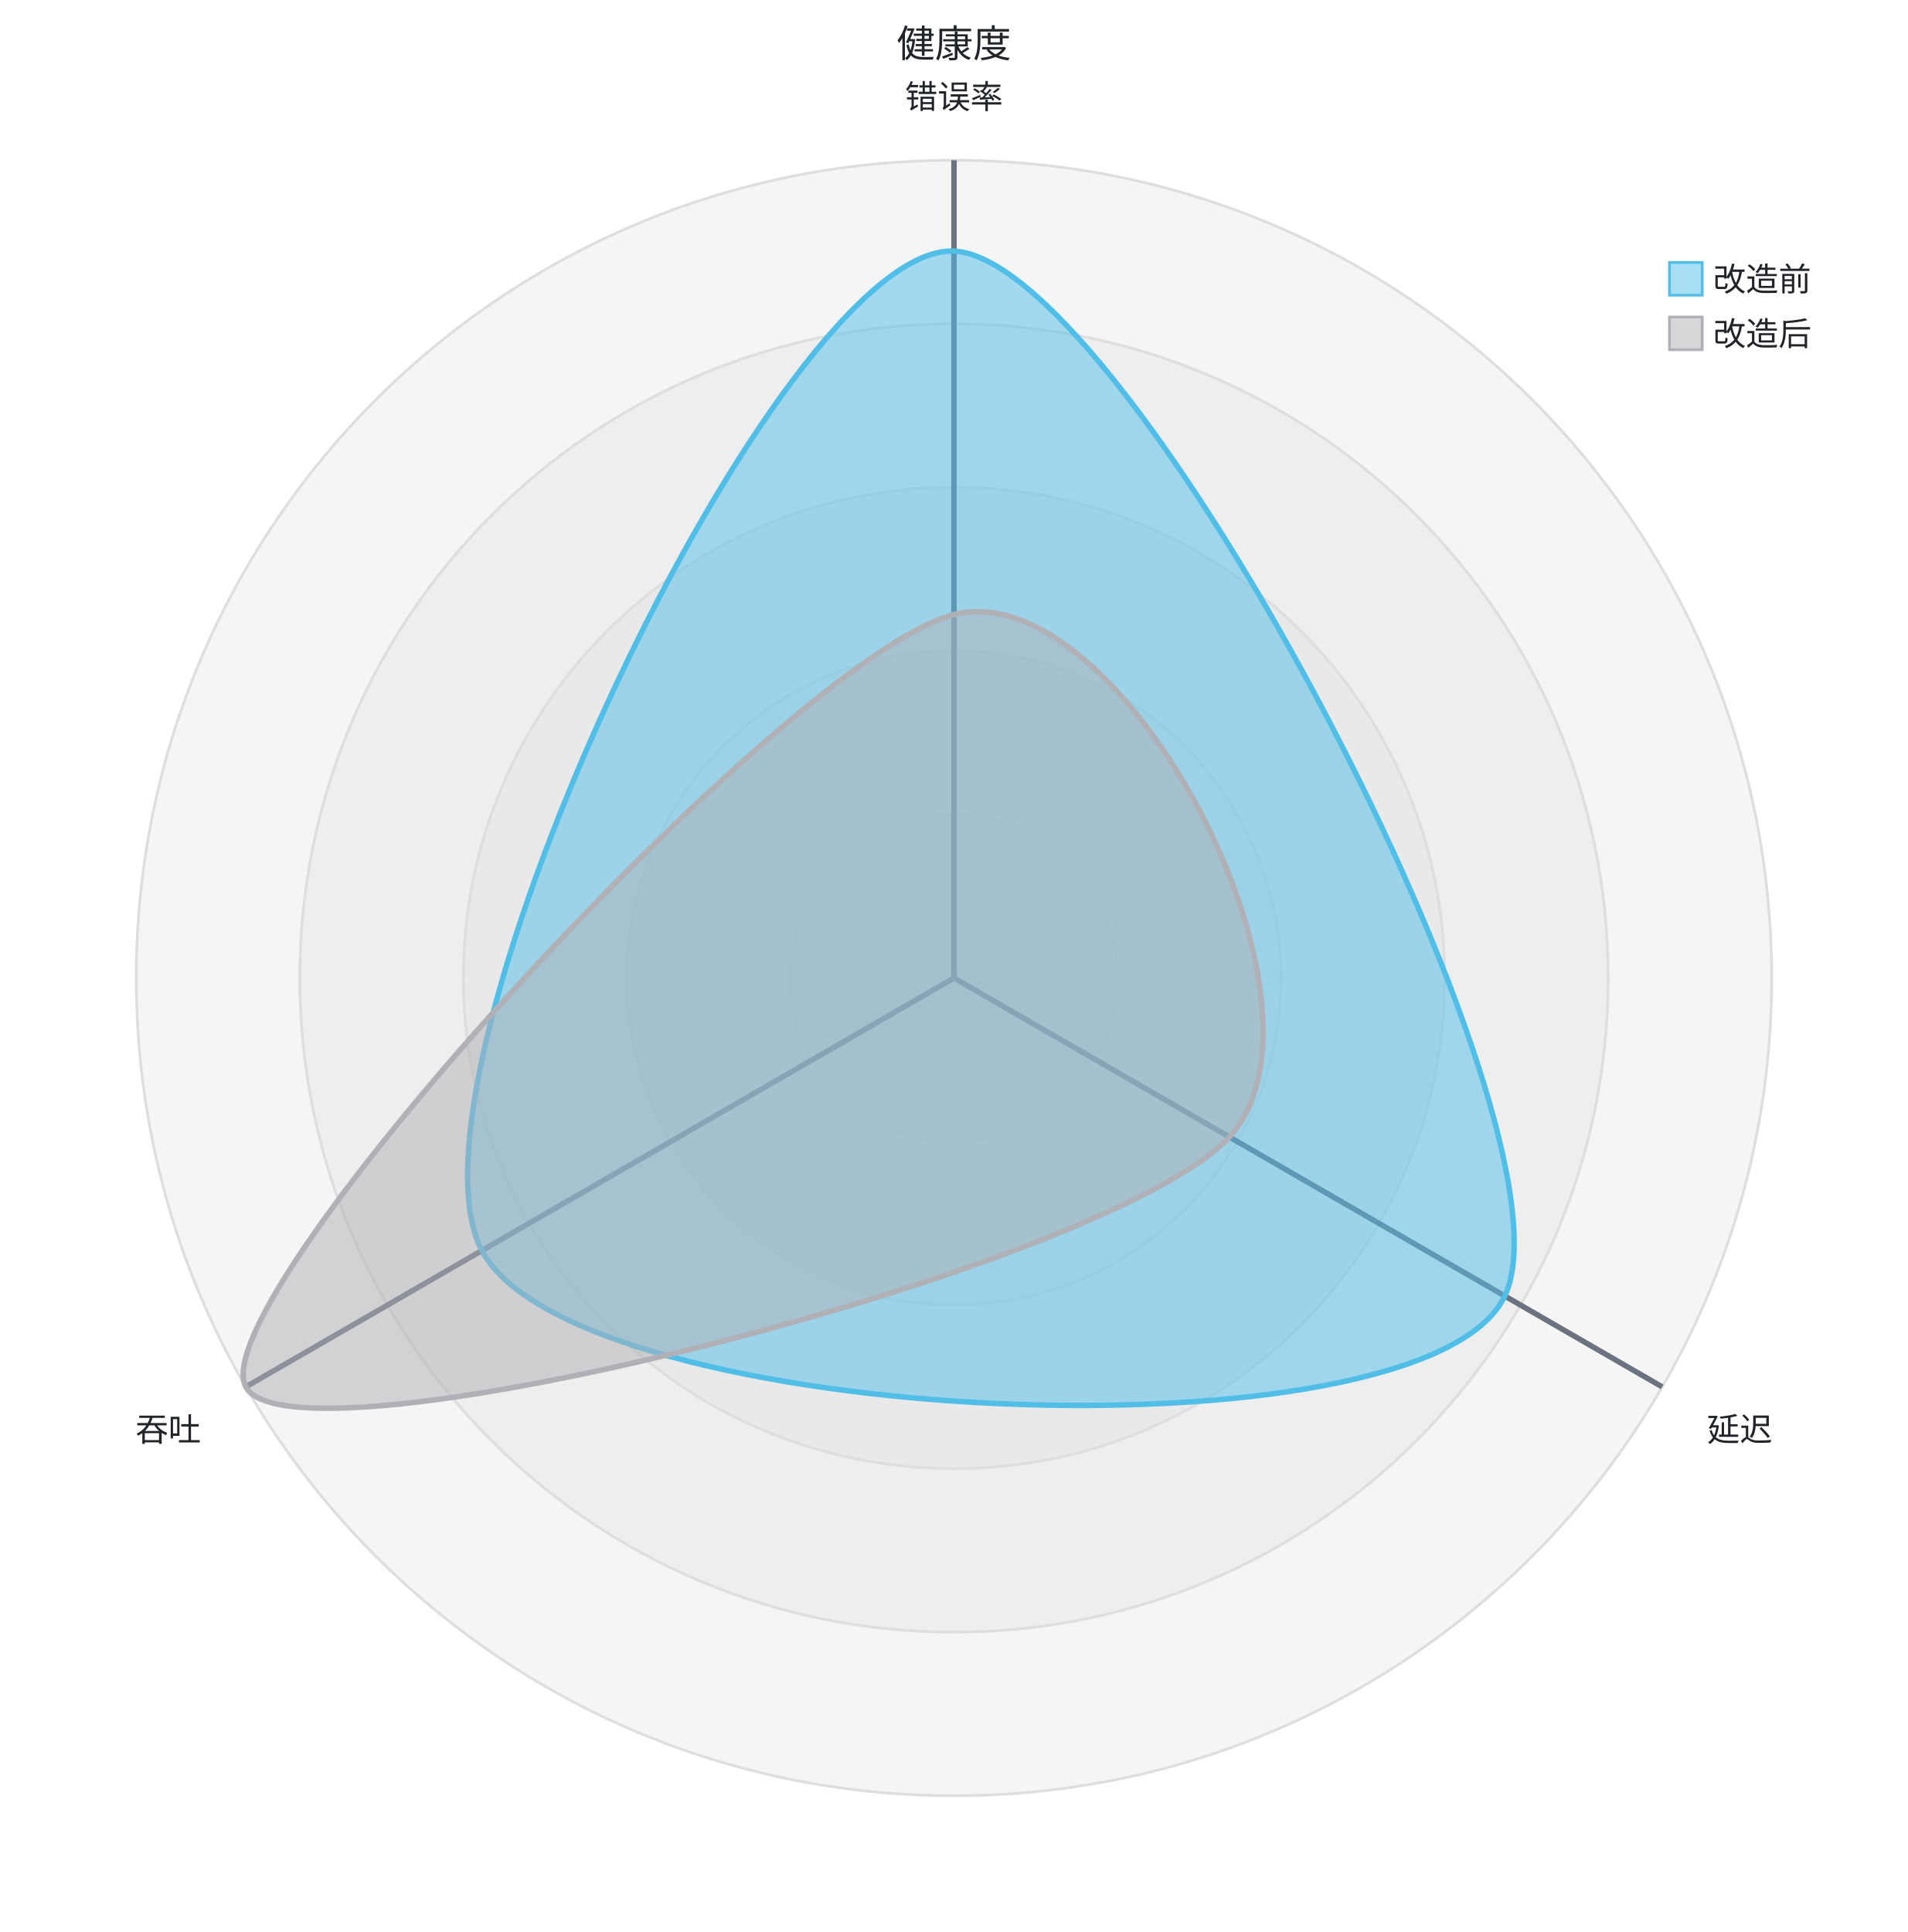
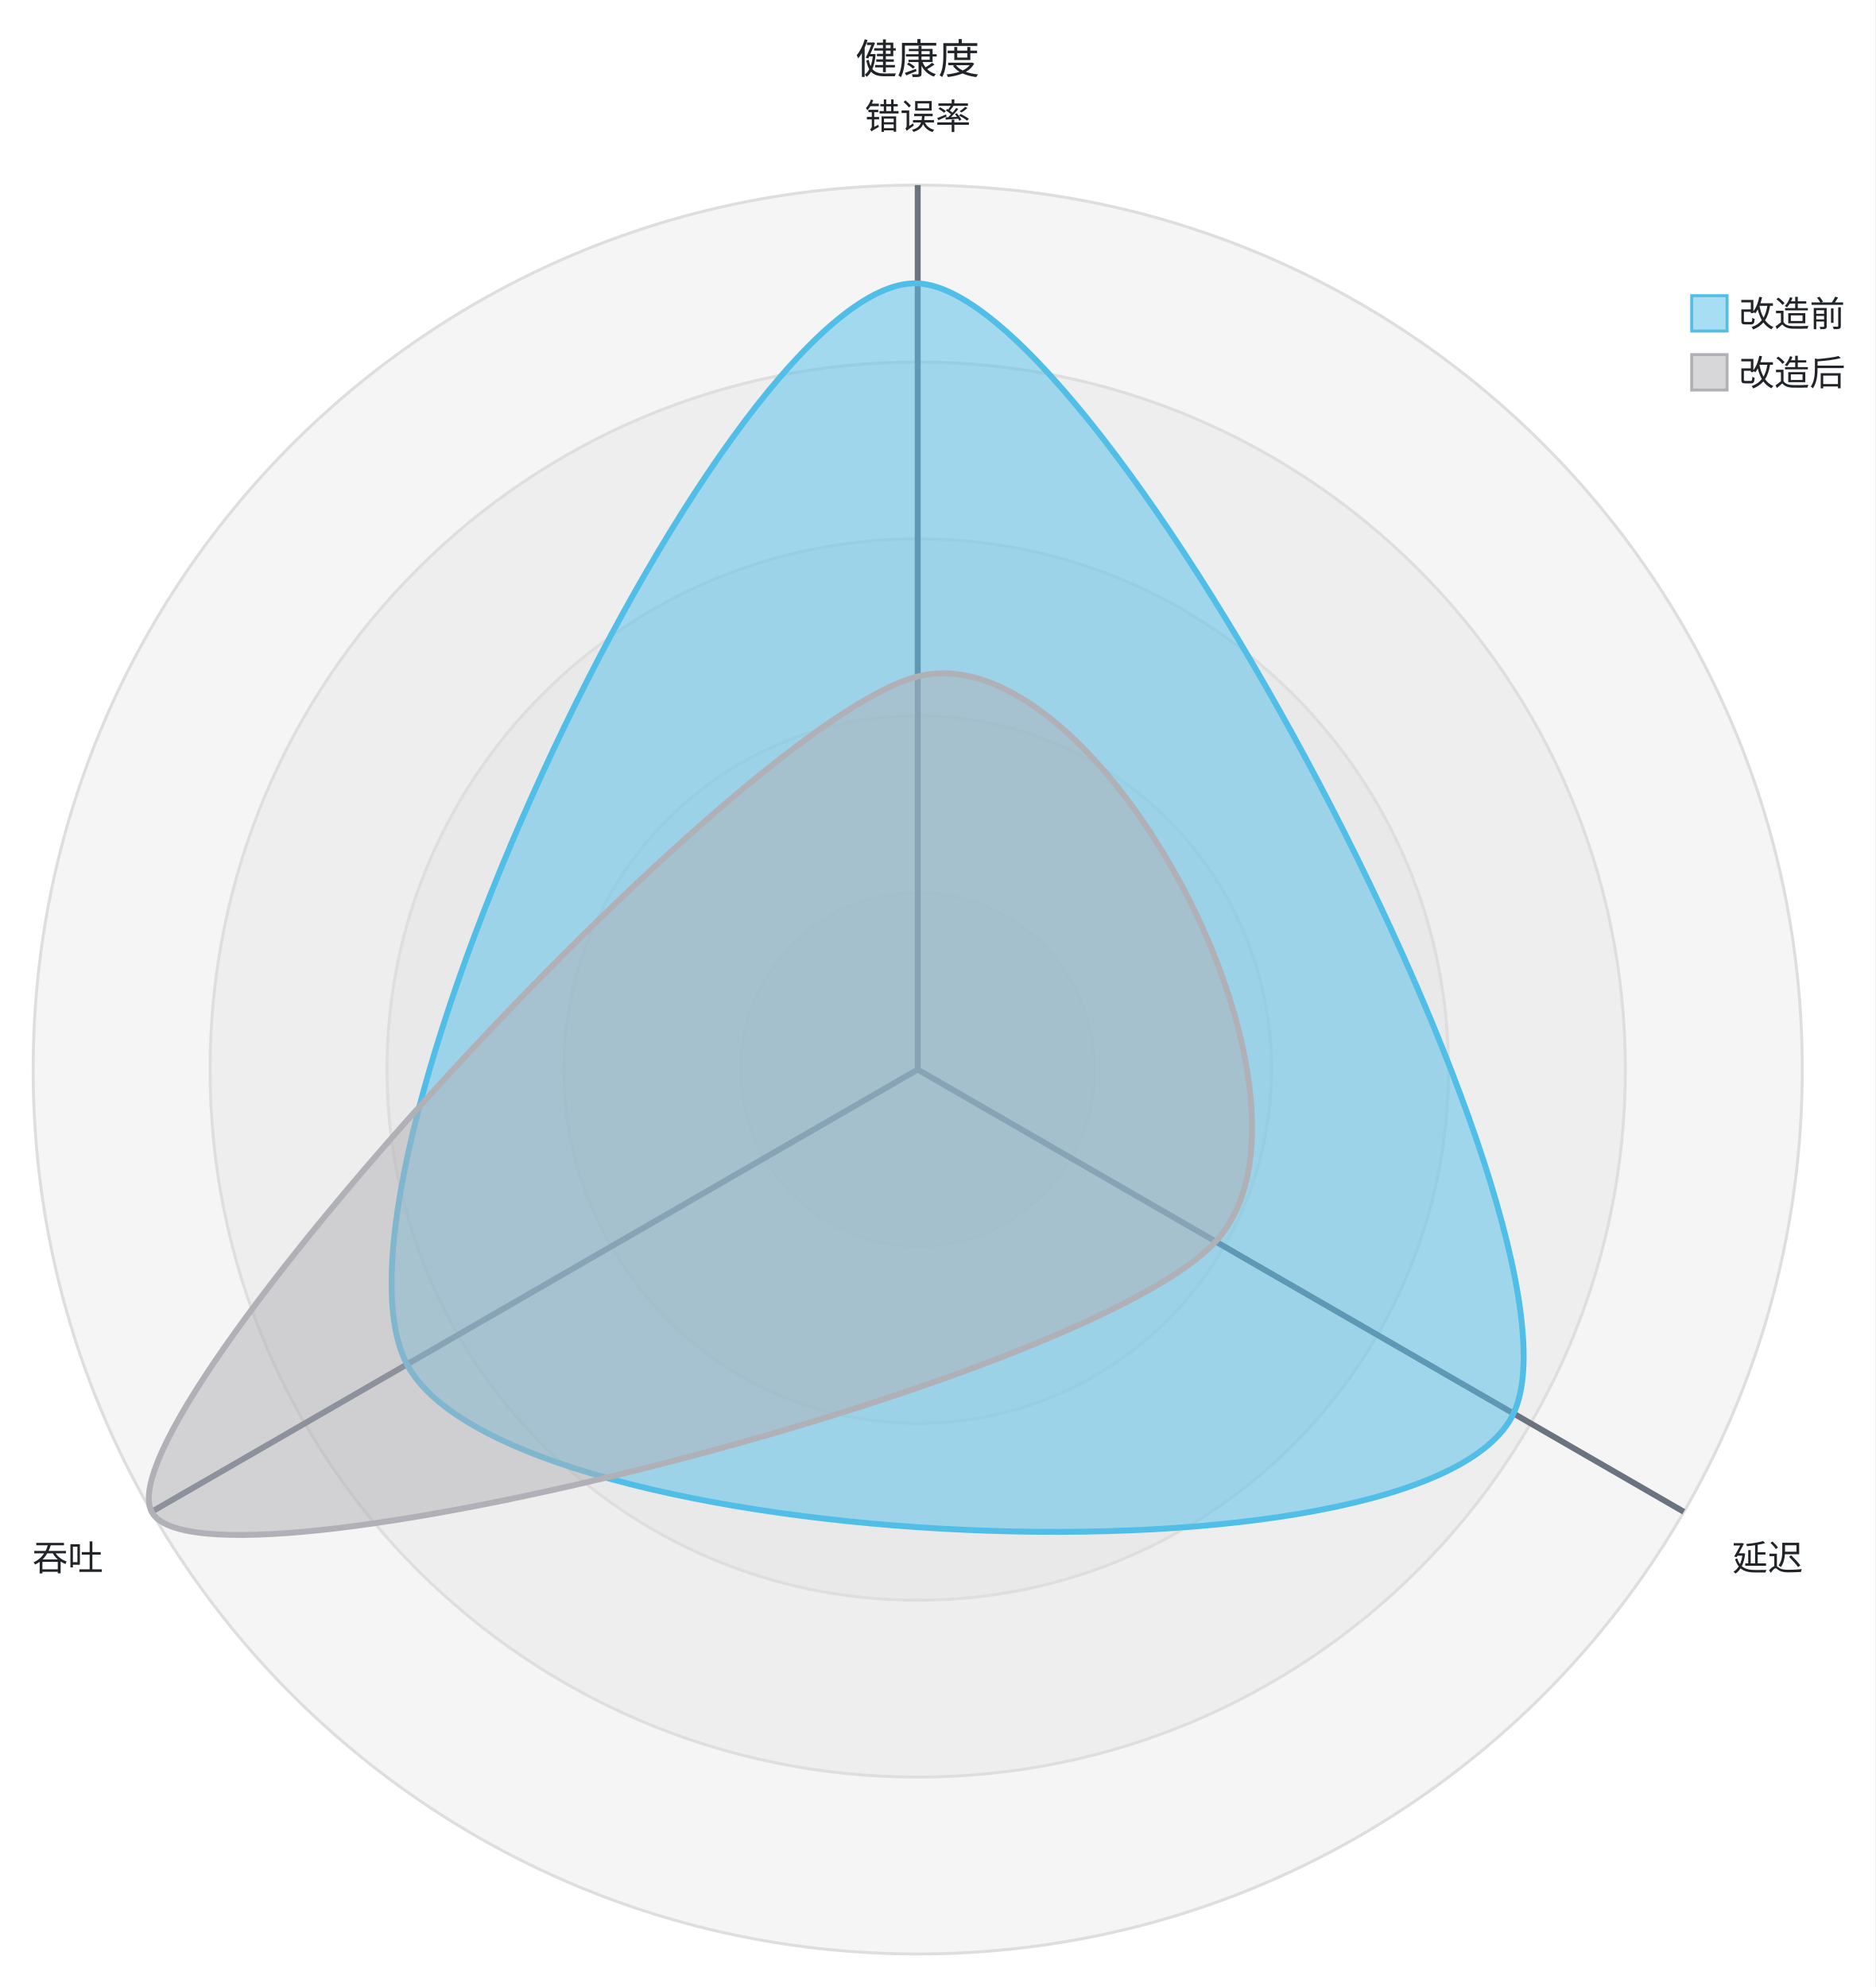
- <svg xmlns="http://www.w3.org/2000/svg" id="fig381102462" width="700" viewBox="0 -8.797 700 708.797" overflow="visible" role="graphics-document document" aria-roledescription="radar" height="708.797">
-   <rect id="fig-background" x="0" y="-8.797" width="700" height="708.797" fill="#FFFFFF" />
-   <style>#fig381102462{font-family:system-ui,-apple-system,"Noto Sans SC","PingFang SC",sans-serif;font-size:14px;fill:#212529;}@keyframes edge-animation-frame{from{stroke-dashoffset:0;}}@keyframes dash{to{stroke-dashoffset:0;}}#fig381102462 .edge-animation-slow{stroke-dasharray:9,5!important;stroke-dashoffset:900;animation:dash 50s linear infinite;stroke-linecap:round;}#fig381102462 .edge-animation-fast{stroke-dasharray:9,5!important;stroke-dashoffset:900;animation:dash 20s linear infinite;stroke-linecap:round;}#fig381102462 .error-icon{fill:#F8FBFF;}#fig381102462 .error-text{fill:#070400;stroke:#070400;}#fig381102462 .edge-thickness-normal{stroke-width:1px;}#fig381102462 .edge-thickness-thick{stroke-width:3.5px;}#fig381102462 .edge-pattern-solid{stroke-dasharray:0;}#fig381102462 .edge-thickness-invisible{stroke-width:0;fill:none;}#fig381102462 .edge-pattern-dashed{stroke-dasharray:3;}#fig381102462 .edge-pattern-dotted{stroke-dasharray:2;}#fig381102462 .marker{fill:#6B7280;stroke:#6B7280;}#fig381102462 .marker.cross{stroke:#6B7280;}#fig381102462 svg{font-family:system-ui,-apple-system,"Noto Sans SC","PingFang SC",sans-serif;font-size:14px;}#fig381102462 p{margin:0;}#fig381102462 .radarTitle{font-size:14px;color:#212529;dominant-baseline:hanging;text-anchor:middle;}#fig381102462 .radarAxisLine{stroke:#6B7280;stroke-width:2;}#fig381102462 .radarAxisLabel{font-size:12px;color:#6B7280;}#fig381102462 .radarGraticule{fill:#DEDEDE;fill-opacity:0.3;stroke:#DEDEDE;stroke-width:1;}#fig381102462 .radarLegendText{text-anchor:start;font-size:12px;dominant-baseline:hanging;}#fig381102462 .radarCurve-0{color:hsl(196.981, 76.812%, 61.471%);fill:hsl(196.981, 76.812%, 61.471%);fill-opacity:0.5;stroke:hsl(196.981, 76.812%, 61.471%);stroke-width:2;}#fig381102462 .radarLegendBox-0{fill:hsl(196.981, 76.812%, 61.471%);fill-opacity:0.5;stroke:hsl(196.981, 76.812%, 61.471%);}#fig381102462 .radarCurve-1{color:hsl(240, 4.348%, 70.49%);fill:hsl(240, 4.348%, 70.49%);fill-opacity:0.5;stroke:hsl(240, 4.348%, 70.49%);stroke-width:2;}#fig381102462 .radarLegendBox-1{fill:hsl(240, 4.348%, 70.49%);fill-opacity:0.5;stroke:hsl(240, 4.348%, 70.49%);}#fig381102462 .radarCurve-2{color:hsl(214.286, 100%, 73.627%);fill:hsl(214.286, 100%, 73.627%);fill-opacity:0.5;stroke:hsl(214.286, 100%, 73.627%);stroke-width:2;}#fig381102462 .radarLegendBox-2{fill:hsl(214.286, 100%, 73.627%);fill-opacity:0.5;stroke:hsl(214.286, 100%, 73.627%);}#fig381102462 .radarCurve-3{color:hsl(226.981, 76.812%, 61.471%);fill:hsl(226.981, 76.812%, 61.471%);fill-opacity:0.5;stroke:hsl(226.981, 76.812%, 61.471%);stroke-width:2;}#fig381102462 .radarLegendBox-3{fill:hsl(226.981, 76.812%, 61.471%);fill-opacity:0.5;stroke:hsl(226.981, 76.812%, 61.471%);}#fig381102462 .radarCurve-4{color:hsl(256.981, 76.812%, 61.471%);fill:hsl(256.981, 76.812%, 61.471%);fill-opacity:0.5;stroke:hsl(256.981, 76.812%, 61.471%);stroke-width:2;}#fig381102462 .radarLegendBox-4{fill:hsl(256.981, 76.812%, 61.471%);fill-opacity:0.5;stroke:hsl(256.981, 76.812%, 61.471%);}#fig381102462 .radarCurve-5{color:hsl(286.981, 76.812%, 61.471%);fill:hsl(286.981, 76.812%, 61.471%);fill-opacity:0.5;stroke:hsl(286.981, 76.812%, 61.471%);stroke-width:2;}#fig381102462 .radarLegendBox-5{fill:hsl(286.981, 76.812%, 61.471%);fill-opacity:0.5;stroke:hsl(286.981, 76.812%, 61.471%);}#fig381102462 .radarCurve-6{color:hsl(316.981, 76.812%, 61.471%);fill:hsl(316.981, 76.812%, 61.471%);fill-opacity:0.5;stroke:hsl(316.981, 76.812%, 61.471%);stroke-width:2;}#fig381102462 .radarLegendBox-6{fill:hsl(316.981, 76.812%, 61.471%);fill-opacity:0.5;stroke:hsl(316.981, 76.812%, 61.471%);}#fig381102462 .radarCurve-7{color:hsl(346.981, 76.812%, 61.471%);fill:hsl(346.981, 76.812%, 61.471%);fill-opacity:0.5;stroke:hsl(346.981, 76.812%, 61.471%);stroke-width:2;}#fig381102462 .radarLegendBox-7{fill:hsl(346.981, 76.812%, 61.471%);fill-opacity:0.5;stroke:hsl(346.981, 76.812%, 61.471%);}#fig381102462 .radarCurve-8{color:hsl(46.981, 76.812%, 75%);fill:hsl(46.981, 76.812%, 75%);fill-opacity:0.5;stroke:hsl(46.981, 76.812%, 75%);stroke-width:2;}#fig381102462 .radarLegendBox-8{fill:hsl(46.981, 76.812%, 75%);fill-opacity:0.5;stroke:hsl(46.981, 76.812%, 75%);}#fig381102462 .radarCurve-9{color:hsl(106.981, 76.812%, 61.471%);fill:hsl(106.981, 76.812%, 61.471%);fill-opacity:0.5;stroke:hsl(106.981, 76.812%, 61.471%);stroke-width:2;}#fig381102462 .radarLegendBox-9{fill:hsl(106.981, 76.812%, 61.471%);fill-opacity:0.5;stroke:hsl(106.981, 76.812%, 61.471%);}#fig381102462 .radarCurve-10{color:hsl(136.981, 76.812%, 61.471%);fill:hsl(136.981, 76.812%, 61.471%);fill-opacity:0.5;stroke:hsl(136.981, 76.812%, 61.471%);stroke-width:2;}#fig381102462 .radarLegendBox-10{fill:hsl(136.981, 76.812%, 61.471%);fill-opacity:0.5;stroke:hsl(136.981, 76.812%, 61.471%);}#fig381102462 .radarCurve-11{color:hsl(166.981, 76.812%, 61.471%);fill:hsl(166.981, 76.812%, 61.471%);fill-opacity:0.5;stroke:hsl(166.981, 76.812%, 61.471%);stroke-width:2;}#fig381102462 .radarLegendBox-11{fill:hsl(166.981, 76.812%, 61.471%);fill-opacity:0.5;stroke:hsl(166.981, 76.812%, 61.471%);}#fig381102462 .node .neo-node{stroke:#84D0EF;}#fig381102462 [data-look="neo"].node rect,#fig381102462 [data-look="neo"].cluster rect,#fig381102462 [data-look="neo"].node polygon{stroke:url(#fig381102462-gradient);filter:drop-shadow( 1px 2px 2px rgba(185,185,185,1));}#fig381102462 [data-look="neo"].swimlane.cluster rect{filter:none;}#fig381102462 [data-look="neo"].node path{stroke:url(#fig381102462-gradient);stroke-width:1px;}#fig381102462 [data-look="neo"].node .outer-path{filter:drop-shadow( 1px 2px 2px rgba(185,185,185,1));}#fig381102462 [data-look="neo"].node .neo-line path{stroke:#84D0EF;filter:none;}#fig381102462 [data-look="neo"].node circle{stroke:url(#fig381102462-gradient);filter:drop-shadow( 1px 2px 2px rgba(185,185,185,1));}#fig381102462 [data-look="neo"].node circle .state-start{fill:#000000;}#fig381102462 [data-look="neo"].icon-shape .icon{fill:url(#fig381102462-gradient);filter:drop-shadow( 1px 2px 2px rgba(185,185,185,1));}#fig381102462 [data-look="neo"].icon-shape .icon-neo path{stroke:url(#fig381102462-gradient);filter:drop-shadow( 1px 2px 2px rgba(185,185,185,1));}#fig381102462 :root{--mermaid-font-family:"trebuchet ms",verdana,arial,sans-serif;}
+ <svg xmlns="http://www.w3.org/2000/svg" id="fig543716091" width="636" viewBox="38.75 -12.797 636 674" overflow="visible" role="graphics-document document" aria-roledescription="radar" height="674">
+   <rect id="fig-background" x="38.75" y="-12.797" width="636" height="674" fill="#FFFFFF" />
+   <style>#fig543716091{font-family:system-ui,-apple-system,"Noto Sans SC","PingFang SC",sans-serif;font-size:14px;fill:#212529;}@keyframes edge-animation-frame{from{stroke-dashoffset:0;}}@keyframes dash{to{stroke-dashoffset:0;}}#fig543716091 .edge-animation-slow{stroke-dasharray:9,5!important;stroke-dashoffset:900;animation:dash 50s linear infinite;stroke-linecap:round;}#fig543716091 .edge-animation-fast{stroke-dasharray:9,5!important;stroke-dashoffset:900;animation:dash 20s linear infinite;stroke-linecap:round;}#fig543716091 .error-icon{fill:#F8FBFF;}#fig543716091 .error-text{fill:#070400;stroke:#070400;}#fig543716091 .edge-thickness-normal{stroke-width:1px;}#fig543716091 .edge-thickness-thick{stroke-width:3.5px;}#fig543716091 .edge-pattern-solid{stroke-dasharray:0;}#fig543716091 .edge-thickness-invisible{stroke-width:0;fill:none;}#fig543716091 .edge-pattern-dashed{stroke-dasharray:3;}#fig543716091 .edge-pattern-dotted{stroke-dasharray:2;}#fig543716091 .marker{fill:#6B7280;stroke:#6B7280;}#fig543716091 .marker.cross{stroke:#6B7280;}#fig543716091 svg{font-family:system-ui,-apple-system,"Noto Sans SC","PingFang SC",sans-serif;font-size:14px;}#fig543716091 p{margin:0;}#fig543716091 .radarTitle{font-size:14px;color:#212529;dominant-baseline:hanging;text-anchor:middle;}#fig543716091 .radarAxisLine{stroke:#6B7280;stroke-width:2;}#fig543716091 .radarAxisLabel{font-size:12px;color:#6B7280;}#fig543716091 .radarGraticule{fill:#DEDEDE;fill-opacity:0.3;stroke:#DEDEDE;stroke-width:1;}#fig543716091 .radarLegendText{text-anchor:start;font-size:12px;dominant-baseline:hanging;}#fig543716091 .radarCurve-0{color:hsl(196.981, 76.812%, 61.471%);fill:hsl(196.981, 76.812%, 61.471%);fill-opacity:0.5;stroke:hsl(196.981, 76.812%, 61.471%);stroke-width:2;}#fig543716091 .radarLegendBox-0{fill:hsl(196.981, 76.812%, 61.471%);fill-opacity:0.5;stroke:hsl(196.981, 76.812%, 61.471%);}#fig543716091 .radarCurve-1{color:hsl(240, 4.348%, 70.49%);fill:hsl(240, 4.348%, 70.49%);fill-opacity:0.5;stroke:hsl(240, 4.348%, 70.49%);stroke-width:2;}#fig543716091 .radarLegendBox-1{fill:hsl(240, 4.348%, 70.49%);fill-opacity:0.5;stroke:hsl(240, 4.348%, 70.49%);}#fig543716091 .radarCurve-2{color:hsl(214.286, 100%, 73.627%);fill:hsl(214.286, 100%, 73.627%);fill-opacity:0.5;stroke:hsl(214.286, 100%, 73.627%);stroke-width:2;}#fig543716091 .radarLegendBox-2{fill:hsl(214.286, 100%, 73.627%);fill-opacity:0.5;stroke:hsl(214.286, 100%, 73.627%);}#fig543716091 .radarCurve-3{color:hsl(226.981, 76.812%, 61.471%);fill:hsl(226.981, 76.812%, 61.471%);fill-opacity:0.5;stroke:hsl(226.981, 76.812%, 61.471%);stroke-width:2;}#fig543716091 .radarLegendBox-3{fill:hsl(226.981, 76.812%, 61.471%);fill-opacity:0.5;stroke:hsl(226.981, 76.812%, 61.471%);}#fig543716091 .radarCurve-4{color:hsl(256.981, 76.812%, 61.471%);fill:hsl(256.981, 76.812%, 61.471%);fill-opacity:0.5;stroke:hsl(256.981, 76.812%, 61.471%);stroke-width:2;}#fig543716091 .radarLegendBox-4{fill:hsl(256.981, 76.812%, 61.471%);fill-opacity:0.5;stroke:hsl(256.981, 76.812%, 61.471%);}#fig543716091 .radarCurve-5{color:hsl(286.981, 76.812%, 61.471%);fill:hsl(286.981, 76.812%, 61.471%);fill-opacity:0.5;stroke:hsl(286.981, 76.812%, 61.471%);stroke-width:2;}#fig543716091 .radarLegendBox-5{fill:hsl(286.981, 76.812%, 61.471%);fill-opacity:0.5;stroke:hsl(286.981, 76.812%, 61.471%);}#fig543716091 .radarCurve-6{color:hsl(316.981, 76.812%, 61.471%);fill:hsl(316.981, 76.812%, 61.471%);fill-opacity:0.5;stroke:hsl(316.981, 76.812%, 61.471%);stroke-width:2;}#fig543716091 .radarLegendBox-6{fill:hsl(316.981, 76.812%, 61.471%);fill-opacity:0.5;stroke:hsl(316.981, 76.812%, 61.471%);}#fig543716091 .radarCurve-7{color:hsl(346.981, 76.812%, 61.471%);fill:hsl(346.981, 76.812%, 61.471%);fill-opacity:0.5;stroke:hsl(346.981, 76.812%, 61.471%);stroke-width:2;}#fig543716091 .radarLegendBox-7{fill:hsl(346.981, 76.812%, 61.471%);fill-opacity:0.5;stroke:hsl(346.981, 76.812%, 61.471%);}#fig543716091 .radarCurve-8{color:hsl(46.981, 76.812%, 75%);fill:hsl(46.981, 76.812%, 75%);fill-opacity:0.5;stroke:hsl(46.981, 76.812%, 75%);stroke-width:2;}#fig543716091 .radarLegendBox-8{fill:hsl(46.981, 76.812%, 75%);fill-opacity:0.5;stroke:hsl(46.981, 76.812%, 75%);}#fig543716091 .radarCurve-9{color:hsl(106.981, 76.812%, 61.471%);fill:hsl(106.981, 76.812%, 61.471%);fill-opacity:0.5;stroke:hsl(106.981, 76.812%, 61.471%);stroke-width:2;}#fig543716091 .radarLegendBox-9{fill:hsl(106.981, 76.812%, 61.471%);fill-opacity:0.5;stroke:hsl(106.981, 76.812%, 61.471%);}#fig543716091 .radarCurve-10{color:hsl(136.981, 76.812%, 61.471%);fill:hsl(136.981, 76.812%, 61.471%);fill-opacity:0.5;stroke:hsl(136.981, 76.812%, 61.471%);stroke-width:2;}#fig543716091 .radarLegendBox-10{fill:hsl(136.981, 76.812%, 61.471%);fill-opacity:0.5;stroke:hsl(136.981, 76.812%, 61.471%);}#fig543716091 .radarCurve-11{color:hsl(166.981, 76.812%, 61.471%);fill:hsl(166.981, 76.812%, 61.471%);fill-opacity:0.5;stroke:hsl(166.981, 76.812%, 61.471%);stroke-width:2;}#fig543716091 .radarLegendBox-11{fill:hsl(166.981, 76.812%, 61.471%);fill-opacity:0.5;stroke:hsl(166.981, 76.812%, 61.471%);}#fig543716091 .node .neo-node{stroke:#84D0EF;}#fig543716091 [data-look="neo"].node rect,#fig543716091 [data-look="neo"].cluster rect,#fig543716091 [data-look="neo"].node polygon{stroke:url(#fig543716091-gradient);filter:drop-shadow( 1px 2px 2px rgba(185,185,185,1));}#fig543716091 [data-look="neo"].swimlane.cluster rect{filter:none;}#fig543716091 [data-look="neo"].node path{stroke:url(#fig543716091-gradient);stroke-width:1px;}#fig543716091 [data-look="neo"].node .outer-path{filter:drop-shadow( 1px 2px 2px rgba(185,185,185,1));}#fig543716091 [data-look="neo"].node .neo-line path{stroke:#84D0EF;filter:none;}#fig543716091 [data-look="neo"].node circle{stroke:url(#fig543716091-gradient);filter:drop-shadow( 1px 2px 2px rgba(185,185,185,1));}#fig543716091 [data-look="neo"].node circle .state-start{fill:#000000;}#fig543716091 [data-look="neo"].icon-shape .icon{fill:url(#fig543716091-gradient);filter:drop-shadow( 1px 2px 2px rgba(185,185,185,1));}#fig543716091 [data-look="neo"].icon-shape .icon-neo path{stroke:url(#fig543716091-gradient);filter:drop-shadow( 1px 2px 2px rgba(185,185,185,1));}#fig543716091 :root{--mermaid-font-family:"trebuchet ms",verdana,arial,sans-serif;}
.edgePaths path,.flowchart-link,path.edge-thickness-normal,path.edge-thickness-thick{fill:none!important;}.edgeLabel rect,.edgeLabel .background,.labelBkg,.edgeLabel foreignObject div{fill:none!important;opacity:0!important;background:transparent!important;}.marker path,.marker polygon{fill:#6B7280!important;stroke:#6B7280!important;}</style>
  <g />
  <g transform="translate(350, 350)">
    <circle r="60" class="radarGraticule" />
    <circle r="120" class="radarGraticule" />
    <circle r="180" class="radarGraticule" />
    <circle r="240" class="radarGraticule" />
    <circle r="300" class="radarGraticule" />
    <line x1="0" y1="0" x2="1.8369701987210297e-14" y2="-300" class="radarAxisLine" />
    <text x="1.9533116446400285e-14" y="-319" text-anchor="middle" dominant-baseline="auto" class="radarAxisLabel">错误率</text>
    <line x1="0" y1="0" x2="259.808" y2="150" class="radarAxisLine" />
    <text x="276.262" y="159.5" text-anchor="start" dominant-baseline="hanging" class="radarAxisLabel">延迟</text>
    <line x1="0" y1="0" x2="-259.808" y2="150" class="radarAxisLine" />
    <text x="-276.262" y="159.5" text-anchor="end" dominant-baseline="hanging" class="radarAxisLabel">吞吐</text>
    <path d="M1.6328623988631378e-14,-266.667 C63.797,-263.833 231.517,54.333 202.073,116.667 C172.628,179 -138.853,165.167 -173.205,100 C-207.557,34.833 -63.797,-269.5 1.6328623988631378e-14,-266.667 Z" class="radarCurve-0" />
    <path d="M8.164311994315689e-15,-133.333 C61.343,-148.917 145.204,10.167 101.036,58.333 C56.869,106.5 -242.631,182.583 -259.808,150 C-276.984,117.417 -61.343,-117.75 8.164311994315689e-15,-133.333 Z" class="radarCurve-1" />
    <g transform="translate(262.5, -262.5)">
      <rect width="12" height="12" class="radarLegendBox-0" />
      <text x="16" y="0" class="radarLegendText">改造前</text>
    </g>
    <g transform="translate(262.5, -242.5)">
      <rect width="12" height="12" class="radarLegendBox-1" />
      <text x="16" y="0" class="radarLegendText">改造后</text>
    </g>
    <text class="radarTitle" x="0" y="-350">健康度</text>
  </g>
</svg>
